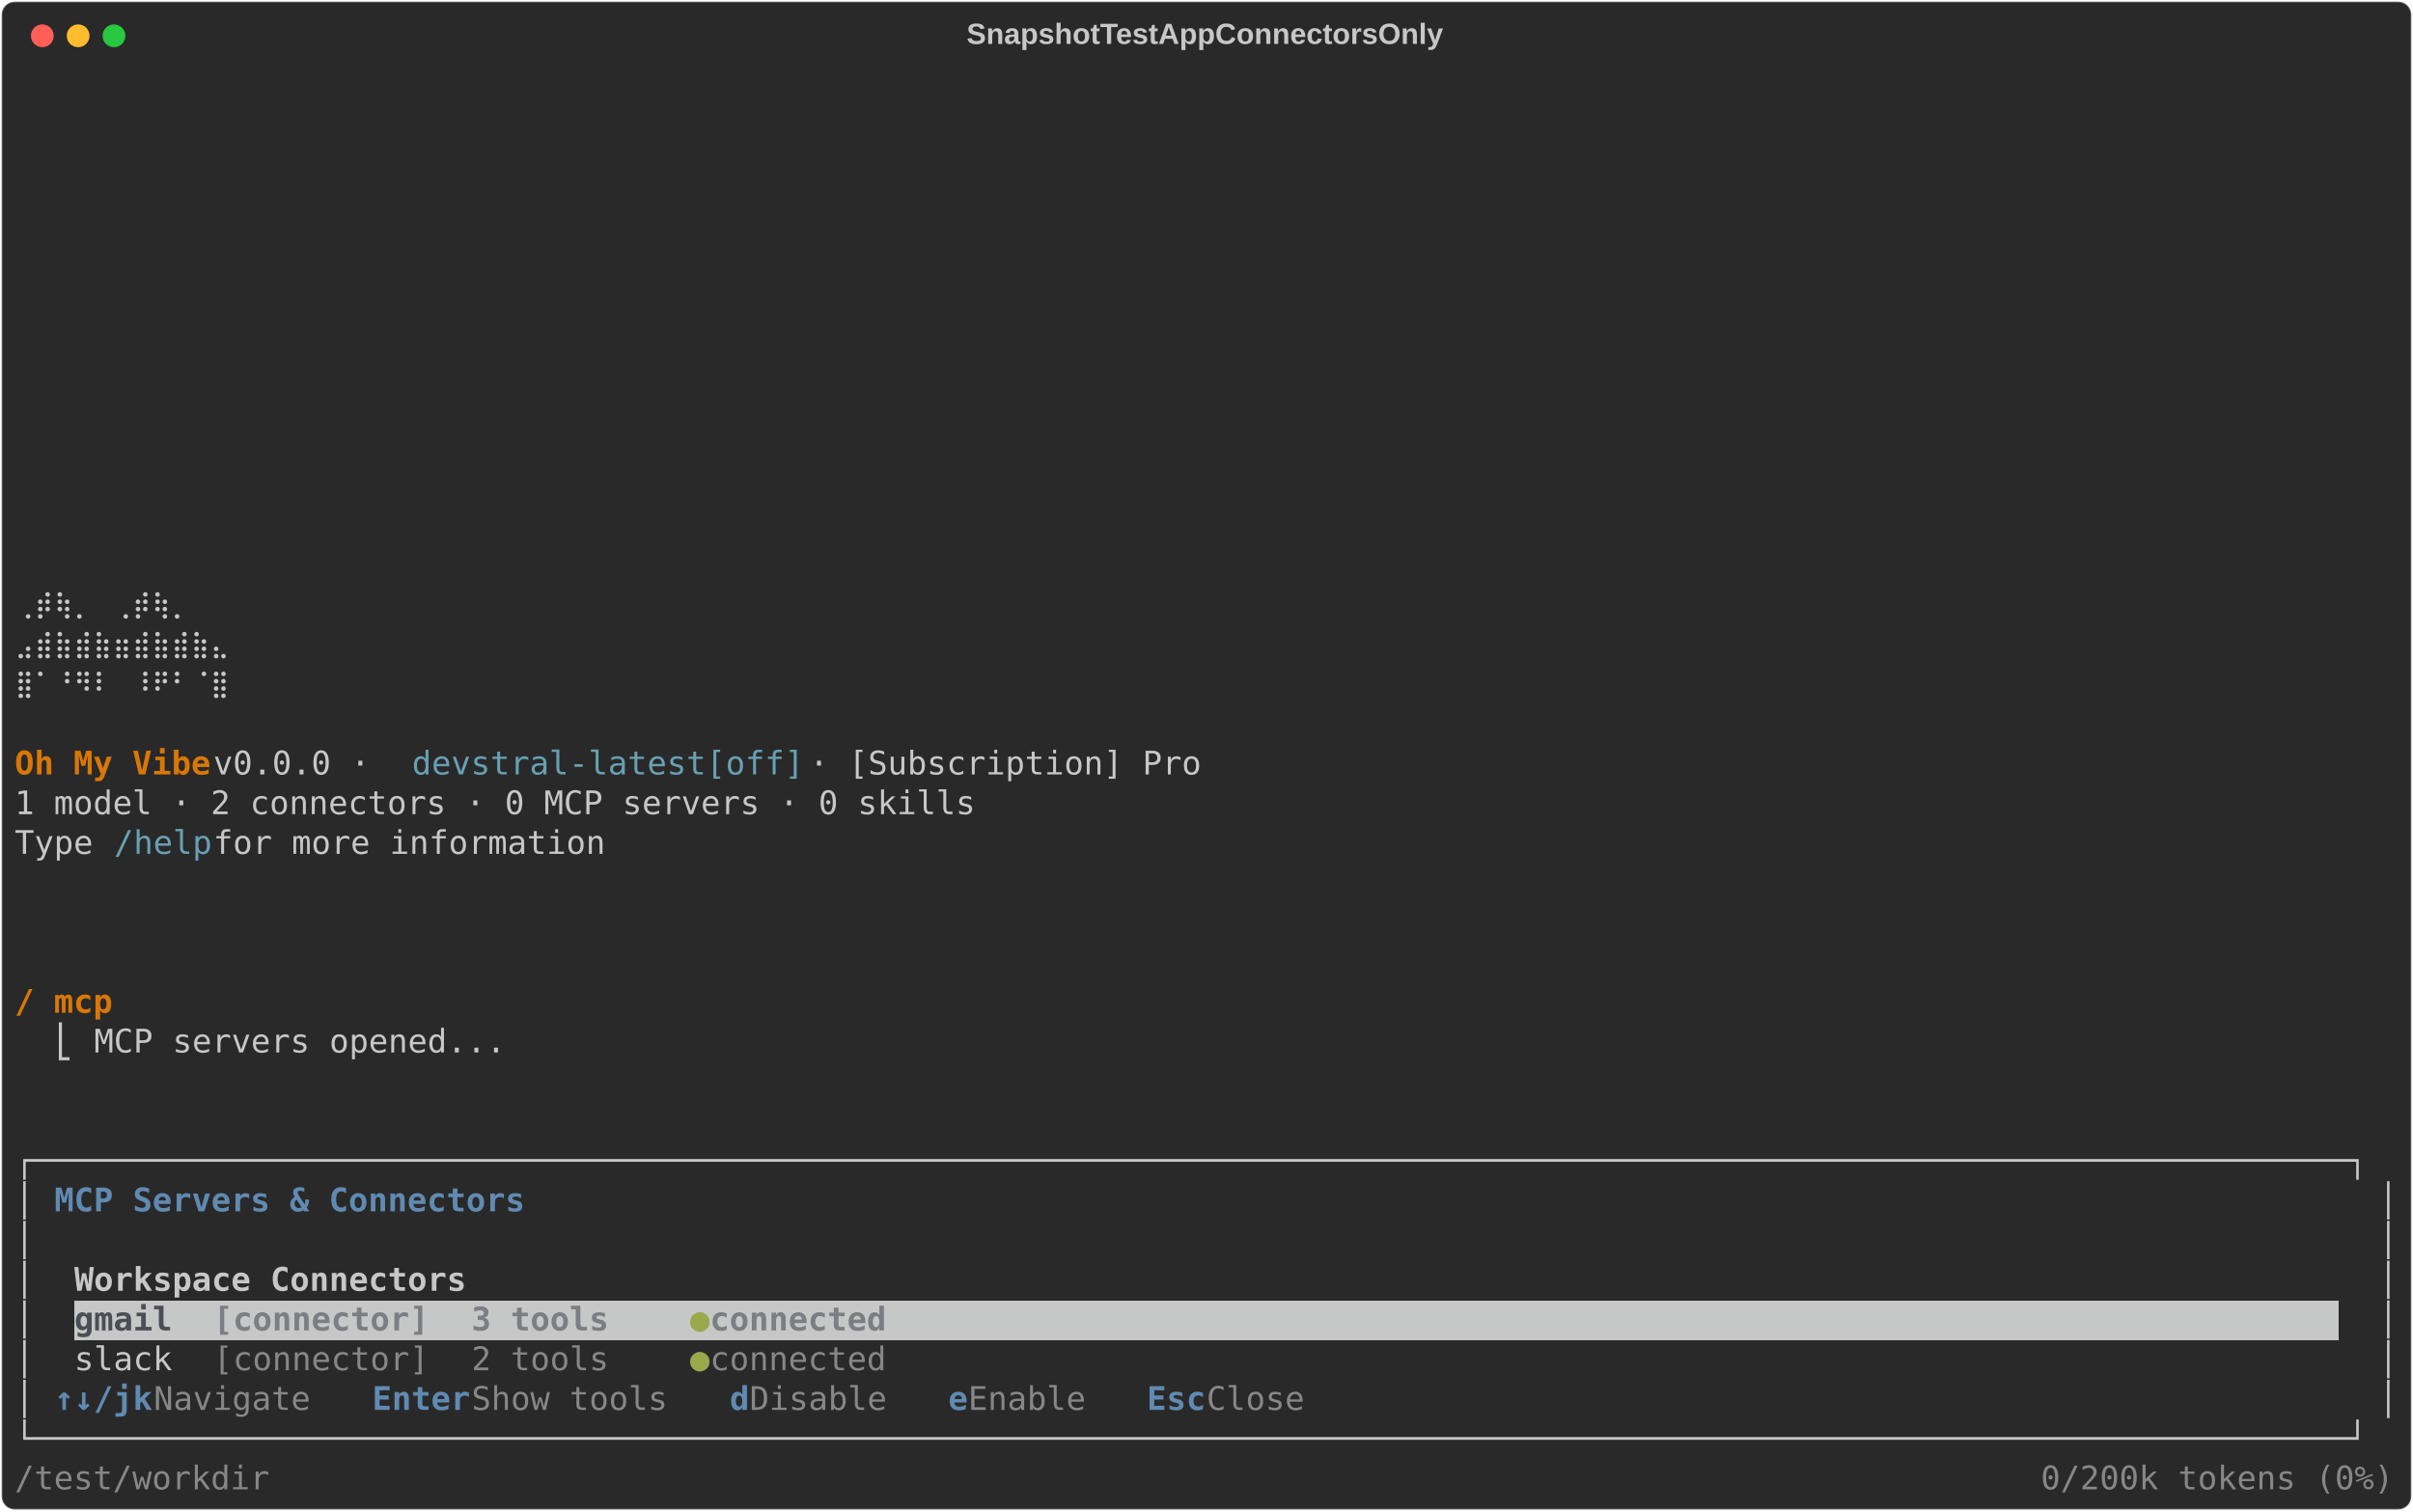
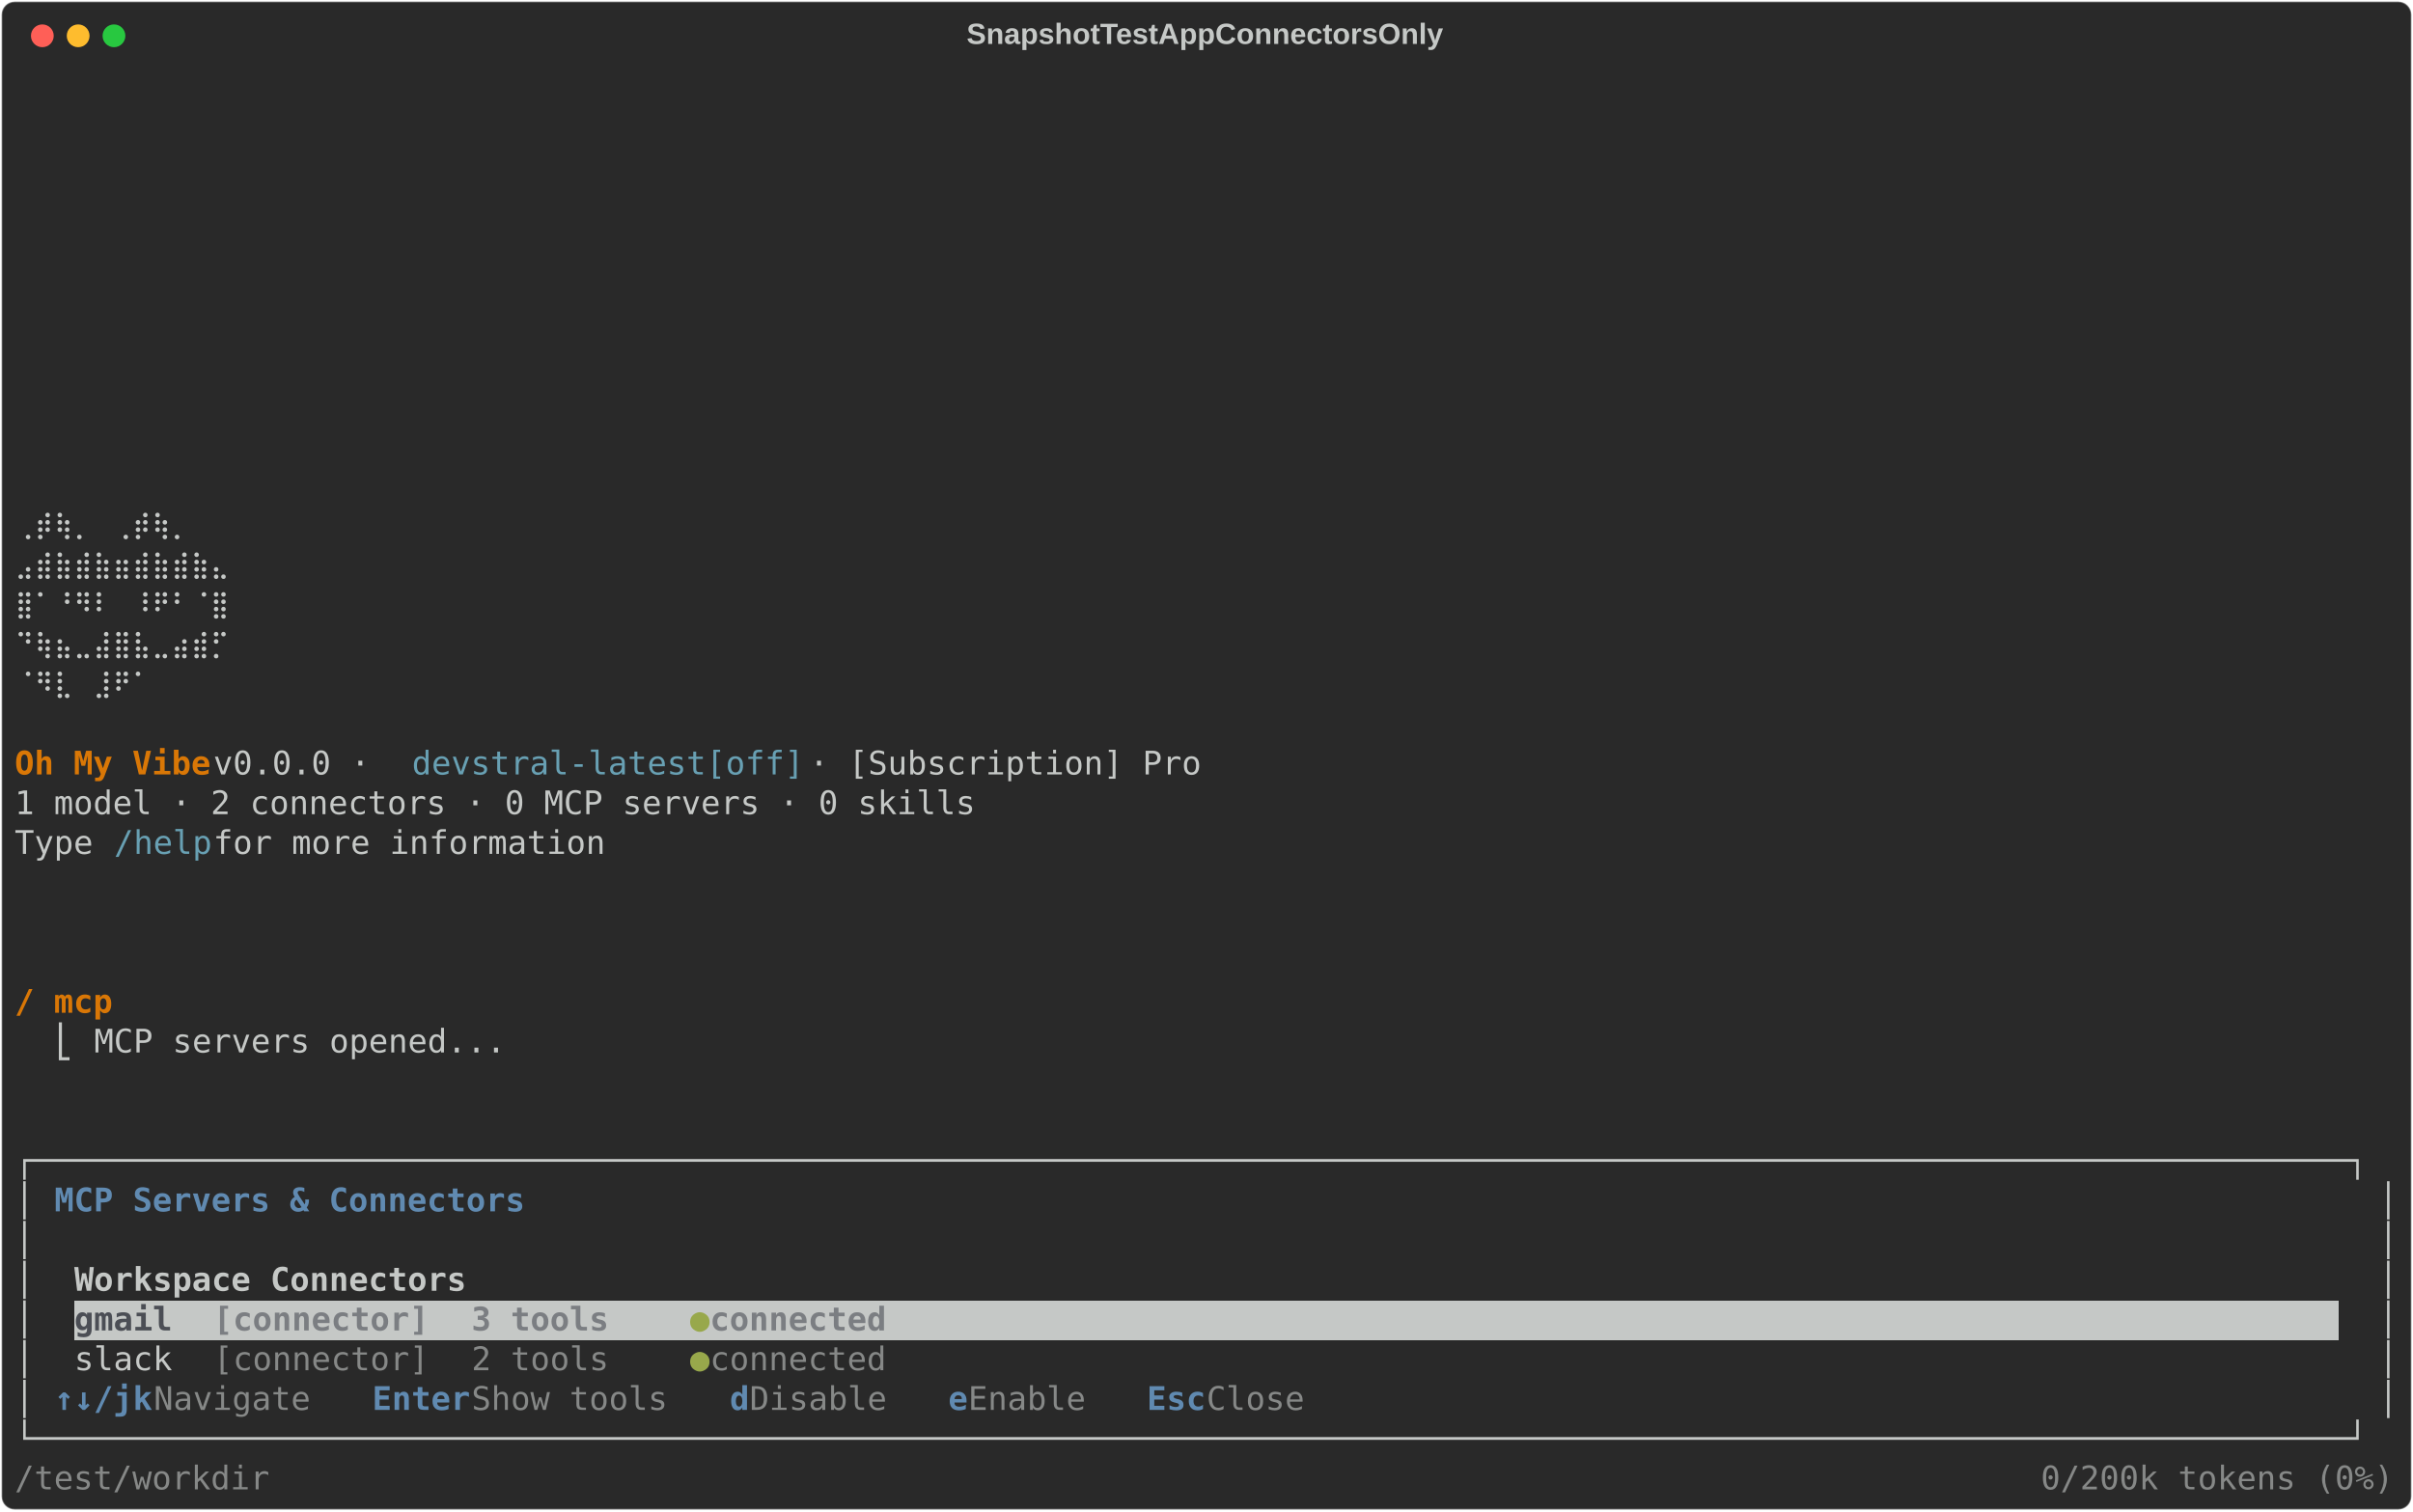
<svg xmlns="http://www.w3.org/2000/svg" class="rich-terminal" viewBox="0 0 1482 928.4">
  <style>

    @font-face {
        font-family: "Fira Code";
        src: local("FiraCode-Regular"),
                url("https://cdnjs.cloudflare.com/ajax/libs/firacode/6.2.0/woff2/FiraCode-Regular.woff2") format("woff2"),
                url("https://cdnjs.cloudflare.com/ajax/libs/firacode/6.2.0/woff/FiraCode-Regular.woff") format("woff");
        font-style: normal;
        font-weight: 400;
    }
    @font-face {
        font-family: "Fira Code";
        src: local("FiraCode-Bold"),
                url("https://cdnjs.cloudflare.com/ajax/libs/firacode/6.2.0/woff2/FiraCode-Bold.woff2") format("woff2"),
                url("https://cdnjs.cloudflare.com/ajax/libs/firacode/6.2.0/woff/FiraCode-Bold.woff") format("woff");
        font-style: bold;
        font-weight: 700;
    }

    .terminal-matrix {
        font-family: Fira Code, monospace;
        font-size: 20px;
        line-height: 24.4px;
        font-variant-east-asian: full-width;
    }

    .terminal-title {
        font-size: 18px;
        font-weight: bold;
        font-family: arial;
    }

    .terminal-r1 { fill: #c5c8c6 }
.terminal-r2 { fill: #d97706;font-weight: bold }
.terminal-r3 { fill: #68a0b3 }
.terminal-r4 { fill: #608ab1;font-weight: bold }
.terminal-r5 { fill: #c5c8c6;font-weight: bold }
.terminal-r6 { fill: #4b4e55;font-weight: bold }
.terminal-r7 { fill: #7b7e82;font-weight: bold }
.terminal-r8 { fill: #98a84b;font-weight: bold }
.terminal-r9 { fill: #868887 }
.terminal-r10 { fill: #98a84b }
    </style>
  <defs>
    <clipPath id="terminal-clip-terminal">
      <rect x="0" y="0" width="1463.0" height="877.4" />
    </clipPath>
    <clipPath id="terminal-line-0">
      <rect x="0" y="1.5" width="1464" height="24.65" />
    </clipPath>
    <clipPath id="terminal-line-1">
      <rect x="0" y="25.9" width="1464" height="24.65" />
    </clipPath>
    <clipPath id="terminal-line-2">
      <rect x="0" y="50.3" width="1464" height="24.65" />
    </clipPath>
    <clipPath id="terminal-line-3">
      <rect x="0" y="74.7" width="1464" height="24.65" />
    </clipPath>
    <clipPath id="terminal-line-4">
      <rect x="0" y="99.1" width="1464" height="24.65" />
    </clipPath>
    <clipPath id="terminal-line-5">
      <rect x="0" y="123.5" width="1464" height="24.65" />
    </clipPath>
    <clipPath id="terminal-line-6">
      <rect x="0" y="147.9" width="1464" height="24.65" />
    </clipPath>
    <clipPath id="terminal-line-7">
      <rect x="0" y="172.3" width="1464" height="24.65" />
    </clipPath>
    <clipPath id="terminal-line-8">
      <rect x="0" y="196.7" width="1464" height="24.65" />
    </clipPath>
    <clipPath id="terminal-line-9">
      <rect x="0" y="221.1" width="1464" height="24.65" />
    </clipPath>
    <clipPath id="terminal-line-10">
      <rect x="0" y="245.5" width="1464" height="24.65" />
    </clipPath>
    <clipPath id="terminal-line-11">
      <rect x="0" y="269.9" width="1464" height="24.65" />
    </clipPath>
    <clipPath id="terminal-line-12">
      <rect x="0" y="294.3" width="1464" height="24.65" />
    </clipPath>
    <clipPath id="terminal-line-13">
      <rect x="0" y="318.7" width="1464" height="24.65" />
    </clipPath>
    <clipPath id="terminal-line-14">
      <rect x="0" y="343.1" width="1464" height="24.65" />
    </clipPath>
    <clipPath id="terminal-line-15">
      <rect x="0" y="367.5" width="1464" height="24.65" />
    </clipPath>
    <clipPath id="terminal-line-16">
      <rect x="0" y="391.9" width="1464" height="24.65" />
    </clipPath>
    <clipPath id="terminal-line-17">
      <rect x="0" y="416.3" width="1464" height="24.65" />
    </clipPath>
    <clipPath id="terminal-line-18">
      <rect x="0" y="440.7" width="1464" height="24.65" />
    </clipPath>
    <clipPath id="terminal-line-19">
      <rect x="0" y="465.1" width="1464" height="24.65" />
    </clipPath>
    <clipPath id="terminal-line-20">
      <rect x="0" y="489.5" width="1464" height="24.65" />
    </clipPath>
    <clipPath id="terminal-line-21">
      <rect x="0" y="513.9" width="1464" height="24.65" />
    </clipPath>
    <clipPath id="terminal-line-22">
      <rect x="0" y="538.3" width="1464" height="24.65" />
    </clipPath>
    <clipPath id="terminal-line-23">
      <rect x="0" y="562.7" width="1464" height="24.65" />
    </clipPath>
    <clipPath id="terminal-line-24">
      <rect x="0" y="587.1" width="1464" height="24.65" />
    </clipPath>
    <clipPath id="terminal-line-25">
      <rect x="0" y="611.5" width="1464" height="24.65" />
    </clipPath>
    <clipPath id="terminal-line-26">
      <rect x="0" y="635.9" width="1464" height="24.65" />
    </clipPath>
    <clipPath id="terminal-line-27">
      <rect x="0" y="660.3" width="1464" height="24.65" />
    </clipPath>
    <clipPath id="terminal-line-28">
      <rect x="0" y="684.7" width="1464" height="24.65" />
    </clipPath>
    <clipPath id="terminal-line-29">
      <rect x="0" y="709.1" width="1464" height="24.65" />
    </clipPath>
    <clipPath id="terminal-line-30">
      <rect x="0" y="733.5" width="1464" height="24.65" />
    </clipPath>
    <clipPath id="terminal-line-31">
      <rect x="0" y="757.9" width="1464" height="24.65" />
    </clipPath>
    <clipPath id="terminal-line-32">
      <rect x="0" y="782.3" width="1464" height="24.65" />
    </clipPath>
    <clipPath id="terminal-line-33">
      <rect x="0" y="806.7" width="1464" height="24.65" />
    </clipPath>
    <clipPath id="terminal-line-34">
      <rect x="0" y="831.1" width="1464" height="24.65" />
    </clipPath>
  </defs>
  <rect fill="#292929" stroke="rgba(255,255,255,0.35)" stroke-width="1" x="1" y="1" width="1480" height="926.4" rx="8" />
  <text class="terminal-title" fill="#c5c8c6" text-anchor="middle" x="740" y="27">SnapshotTestAppConnectorsOnly</text>
  <g transform="translate(26,22)">
    <circle cx="0" cy="0" r="7" fill="#ff5f57" />
    <circle cx="22" cy="0" r="7" fill="#febc2e" />
    <circle cx="44" cy="0" r="7" fill="#28c840" />
  </g>
  <g transform="translate(9, 41)" clip-path="url(#terminal-clip-terminal)">
    <rect fill="#c5c8c6" x="36.6" y="757.9" width="85.4" height="24.65" shape-rendering="crispEdges" />
    <rect fill="#c5c8c6" x="122" y="757.9" width="158.6" height="24.65" shape-rendering="crispEdges" />
    <rect fill="#c5c8c6" x="280.6" y="757.9" width="109.8" height="24.65" shape-rendering="crispEdges" />
    <rect fill="#c5c8c6" x="390.4" y="757.9" width="24.4" height="24.65" shape-rendering="crispEdges" />
    <rect fill="#c5c8c6" x="414.8" y="757.9" width="12.2" height="24.65" shape-rendering="crispEdges" />
    <rect fill="#c5c8c6" x="427" y="757.9" width="122" height="24.65" shape-rendering="crispEdges" />
    <rect fill="#c5c8c6" x="549" y="757.9" width="878.4" height="24.65" shape-rendering="crispEdges" />
    <g class="terminal-matrix">
      <text class="terminal-r1" x="1464" y="20" textLength="12.2" clip-path="url(#terminal-line-0)">
</text>
      <text class="terminal-r1" x="1464" y="44.4" textLength="12.2" clip-path="url(#terminal-line-1)">
</text>
      <text class="terminal-r1" x="1464" y="68.8" textLength="12.2" clip-path="url(#terminal-line-2)">
</text>
      <text class="terminal-r1" x="1464" y="93.2" textLength="12.2" clip-path="url(#terminal-line-3)">
</text>
      <text class="terminal-r1" x="1464" y="117.6" textLength="12.2" clip-path="url(#terminal-line-4)">
</text>
      <text class="terminal-r1" x="1464" y="142" textLength="12.2" clip-path="url(#terminal-line-5)">
</text>
      <text class="terminal-r1" x="1464" y="166.4" textLength="12.2" clip-path="url(#terminal-line-6)">
</text>
      <text class="terminal-r1" x="1464" y="190.8" textLength="12.2" clip-path="url(#terminal-line-7)">
</text>
      <text class="terminal-r1" x="1464" y="215.2" textLength="12.2" clip-path="url(#terminal-line-8)">
</text>
      <text class="terminal-r1" x="1464" y="239.6" textLength="12.2" clip-path="url(#terminal-line-9)">
</text>
      <text class="terminal-r1" x="1464" y="264" textLength="12.2" clip-path="url(#terminal-line-10)">
</text>
+       <text class="terminal-r1" x="0" y="288.4" textLength="146.4" clip-path="url(#terminal-line-11)"> ⢀⡾⢷⡀ ⢀⡾⢷⡀  </text>
      <text class="terminal-r1" x="1464" y="288.4" textLength="12.2" clip-path="url(#terminal-line-11)">
</text>
+       <text class="terminal-r1" x="0" y="312.8" textLength="146.4" clip-path="url(#terminal-line-12)">⣠⣾⣷⣾⣷⣶⣾⣷⣾⣷⣄ </text>
      <text class="terminal-r1" x="1464" y="312.8" textLength="12.2" clip-path="url(#terminal-line-12)">
</text>
-       <text class="terminal-r1" x="0" y="337.2" textLength="146.4" clip-path="url(#terminal-line-13)"> ⢀⡾⢷⡀ ⢀⡾⢷⡀  </text>
+       <text class="terminal-r1" x="0" y="337.2" textLength="146.4" clip-path="url(#terminal-line-13)">⣿⠁⠘⠻⠇ ⠸⠟⠃⠈⣿ </text>
      <text class="terminal-r1" x="1464" y="337.2" textLength="12.2" clip-path="url(#terminal-line-13)">
</text>
-       <text class="terminal-r1" x="0" y="361.6" textLength="146.4" clip-path="url(#terminal-line-14)">⣠⣾⣷⣾⣷⣶⣾⣷⣾⣷⣄ </text>
+       <text class="terminal-r1" x="0" y="361.6" textLength="146.4" clip-path="url(#terminal-line-14)">⠙⢷⣦⣀⣼⣿⣧⣀⣴⣾⡋ </text>
      <text class="terminal-r1" x="1464" y="361.6" textLength="12.2" clip-path="url(#terminal-line-14)">
</text>
-       <text class="terminal-r1" x="0" y="386" textLength="146.4" clip-path="url(#terminal-line-15)">⣿⠁⠘⠻⠇ ⠸⠟⠃⠈⣿ </text>
+       <text class="terminal-r1" x="0" y="386" textLength="146.4" clip-path="url(#terminal-line-15)">  ⠈⠻⣇ ⣸⠟⠁   </text>
      <text class="terminal-r1" x="1464" y="386" textLength="12.2" clip-path="url(#terminal-line-15)">
</text>
      <text class="terminal-r1" x="1464" y="410.4" textLength="12.2" clip-path="url(#terminal-line-16)">
</text>
      <text class="terminal-r2" x="0" y="434.8" textLength="122" clip-path="url(#terminal-line-17)">Oh My Vibe</text>
      <text class="terminal-r1" x="122" y="434.8" textLength="122" clip-path="url(#terminal-line-17)"> v0.0.0 · </text>
      <text class="terminal-r3" x="244" y="434.8" textLength="244" clip-path="url(#terminal-line-17)">devstral-latest[off]</text>
      <text class="terminal-r1" x="488" y="434.8" textLength="256.2" clip-path="url(#terminal-line-17)"> · [Subscription] Pro</text>
      <text class="terminal-r1" x="1464" y="434.8" textLength="12.2" clip-path="url(#terminal-line-17)">
</text>
      <text class="terminal-r1" x="0" y="459.2" textLength="597.8" clip-path="url(#terminal-line-18)">1 model · 2 connectors · 0 MCP servers · 0 skills</text>
      <text class="terminal-r1" x="1464" y="459.2" textLength="12.2" clip-path="url(#terminal-line-18)">
</text>
      <text class="terminal-r1" x="0" y="483.6" textLength="61" clip-path="url(#terminal-line-19)">Type </text>
      <text class="terminal-r3" x="61" y="483.6" textLength="61" clip-path="url(#terminal-line-19)">/help</text>
      <text class="terminal-r1" x="122" y="483.6" textLength="256.2" clip-path="url(#terminal-line-19)"> for more information</text>
      <text class="terminal-r1" x="1464" y="483.6" textLength="12.2" clip-path="url(#terminal-line-19)">
</text>
      <text class="terminal-r1" x="1464" y="508" textLength="12.2" clip-path="url(#terminal-line-20)">
</text>
      <text class="terminal-r1" x="1464" y="532.4" textLength="12.2" clip-path="url(#terminal-line-21)">
</text>
      <text class="terminal-r1" x="1464" y="556.8" textLength="12.2" clip-path="url(#terminal-line-22)">
</text>
      <text class="terminal-r2" x="0" y="581.2" textLength="61" clip-path="url(#terminal-line-23)">/ mcp</text>
      <text class="terminal-r1" x="1464" y="581.2" textLength="12.2" clip-path="url(#terminal-line-23)">
</text>
      <text class="terminal-r1" x="24.4" y="605.6" textLength="12.2" clip-path="url(#terminal-line-24)">⎣</text>
      <text class="terminal-r1" x="48.8" y="605.6" textLength="256.2" clip-path="url(#terminal-line-24)">MCP servers opened...</text>
      <text class="terminal-r1" x="1464" y="605.6" textLength="12.2" clip-path="url(#terminal-line-24)">
</text>
      <text class="terminal-r1" x="1464" y="630" textLength="12.2" clip-path="url(#terminal-line-25)">
</text>
      <text class="terminal-r1" x="1464" y="654.4" textLength="12.2" clip-path="url(#terminal-line-26)">
</text>
      <text class="terminal-r1" x="0" y="678.8" textLength="1464" clip-path="url(#terminal-line-27)">┌──────────────────────────────────────────────────────────────────────────────────────────────────────────────────────┐</text>
      <text class="terminal-r1" x="1464" y="678.8" textLength="12.2" clip-path="url(#terminal-line-27)">
</text>
      <text class="terminal-r1" x="0" y="703.2" textLength="12.2" clip-path="url(#terminal-line-28)">│</text>
      <text class="terminal-r4" x="24.4" y="703.2" textLength="292.8" clip-path="url(#terminal-line-28)">MCP Servers &amp; Connectors</text>
      <text class="terminal-r1" x="1451.8" y="703.2" textLength="12.2" clip-path="url(#terminal-line-28)">│</text>
      <text class="terminal-r1" x="1464" y="703.2" textLength="12.2" clip-path="url(#terminal-line-28)">
</text>
      <text class="terminal-r1" x="0" y="727.6" textLength="12.2" clip-path="url(#terminal-line-29)">│</text>
      <text class="terminal-r1" x="1451.8" y="727.6" textLength="12.2" clip-path="url(#terminal-line-29)">│</text>
      <text class="terminal-r1" x="1464" y="727.6" textLength="12.2" clip-path="url(#terminal-line-29)">
</text>
      <text class="terminal-r1" x="0" y="752" textLength="12.2" clip-path="url(#terminal-line-30)">│</text>
      <text class="terminal-r5" x="36.6" y="752" textLength="244" clip-path="url(#terminal-line-30)">Workspace Connectors</text>
      <text class="terminal-r1" x="1451.8" y="752" textLength="12.2" clip-path="url(#terminal-line-30)">│</text>
      <text class="terminal-r1" x="1464" y="752" textLength="12.2" clip-path="url(#terminal-line-30)">
</text>
      <text class="terminal-r1" x="0" y="776.4" textLength="12.2" clip-path="url(#terminal-line-31)">│</text>
      <text class="terminal-r6" x="36.6" y="776.4" textLength="85.4" clip-path="url(#terminal-line-31)">  gmail</text>
      <text class="terminal-r7" x="122" y="776.4" textLength="158.6" clip-path="url(#terminal-line-31)">  [connector]</text>
      <text class="terminal-r7" x="280.6" y="776.4" textLength="109.8" clip-path="url(#terminal-line-31)">  3 tools</text>
      <text class="terminal-r8" x="414.8" y="776.4" textLength="12.2" clip-path="url(#terminal-line-31)">●</text>
      <text class="terminal-r7" x="427" y="776.4" textLength="122" clip-path="url(#terminal-line-31)"> connected</text>
      <text class="terminal-r1" x="1451.8" y="776.4" textLength="12.2" clip-path="url(#terminal-line-31)">│</text>
      <text class="terminal-r1" x="1464" y="776.4" textLength="12.2" clip-path="url(#terminal-line-31)">
</text>
      <text class="terminal-r1" x="0" y="800.8" textLength="12.2" clip-path="url(#terminal-line-32)">│</text>
      <text class="terminal-r1" x="36.6" y="800.8" textLength="85.4" clip-path="url(#terminal-line-32)">  slack</text>
      <text class="terminal-r9" x="122" y="800.8" textLength="158.6" clip-path="url(#terminal-line-32)">  [connector]</text>
      <text class="terminal-r9" x="280.6" y="800.8" textLength="109.8" clip-path="url(#terminal-line-32)">  2 tools</text>
      <text class="terminal-r10" x="414.8" y="800.8" textLength="12.2" clip-path="url(#terminal-line-32)">●</text>
      <text class="terminal-r9" x="427" y="800.8" textLength="122" clip-path="url(#terminal-line-32)"> connected</text>
      <text class="terminal-r1" x="1451.8" y="800.8" textLength="12.2" clip-path="url(#terminal-line-32)">│</text>
      <text class="terminal-r1" x="1464" y="800.8" textLength="12.2" clip-path="url(#terminal-line-32)">
</text>
      <text class="terminal-r1" x="0" y="825.2" textLength="12.2" clip-path="url(#terminal-line-33)">│</text>
      <text class="terminal-r4" x="24.4" y="825.2" textLength="61" clip-path="url(#terminal-line-33)">↑↓/jk</text>
      <text class="terminal-r9" x="85.4" y="825.2" textLength="134.2" clip-path="url(#terminal-line-33)"> Navigate  </text>
      <text class="terminal-r4" x="219.6" y="825.2" textLength="61" clip-path="url(#terminal-line-33)">Enter</text>
      <text class="terminal-r9" x="280.6" y="825.2" textLength="158.6" clip-path="url(#terminal-line-33)"> Show tools  </text>
      <text class="terminal-r4" x="439.2" y="825.2" textLength="12.2" clip-path="url(#terminal-line-33)">d</text>
      <text class="terminal-r9" x="451.4" y="825.2" textLength="122" clip-path="url(#terminal-line-33)"> Disable  </text>
      <text class="terminal-r4" x="573.4" y="825.2" textLength="12.2" clip-path="url(#terminal-line-33)">e</text>
      <text class="terminal-r9" x="585.6" y="825.2" textLength="109.8" clip-path="url(#terminal-line-33)"> Enable  </text>
      <text class="terminal-r4" x="695.4" y="825.2" textLength="36.6" clip-path="url(#terminal-line-33)">Esc</text>
      <text class="terminal-r9" x="732" y="825.2" textLength="73.2" clip-path="url(#terminal-line-33)"> Close</text>
      <text class="terminal-r1" x="1451.8" y="825.2" textLength="12.2" clip-path="url(#terminal-line-33)">│</text>
      <text class="terminal-r1" x="1464" y="825.2" textLength="12.2" clip-path="url(#terminal-line-33)">
</text>
      <text class="terminal-r1" x="0" y="849.6" textLength="1464" clip-path="url(#terminal-line-34)">└──────────────────────────────────────────────────────────────────────────────────────────────────────────────────────┘</text>
      <text class="terminal-r1" x="1464" y="849.6" textLength="12.2" clip-path="url(#terminal-line-34)">
</text>
      <text class="terminal-r9" x="0" y="874" textLength="158.6" clip-path="url(#terminal-line-35)">/test/workdir</text>
      <text class="terminal-r9" x="1244.4" y="874" textLength="219.6" clip-path="url(#terminal-line-35)">0/200k tokens (0%)</text>
    </g>
  </g>
</svg>
